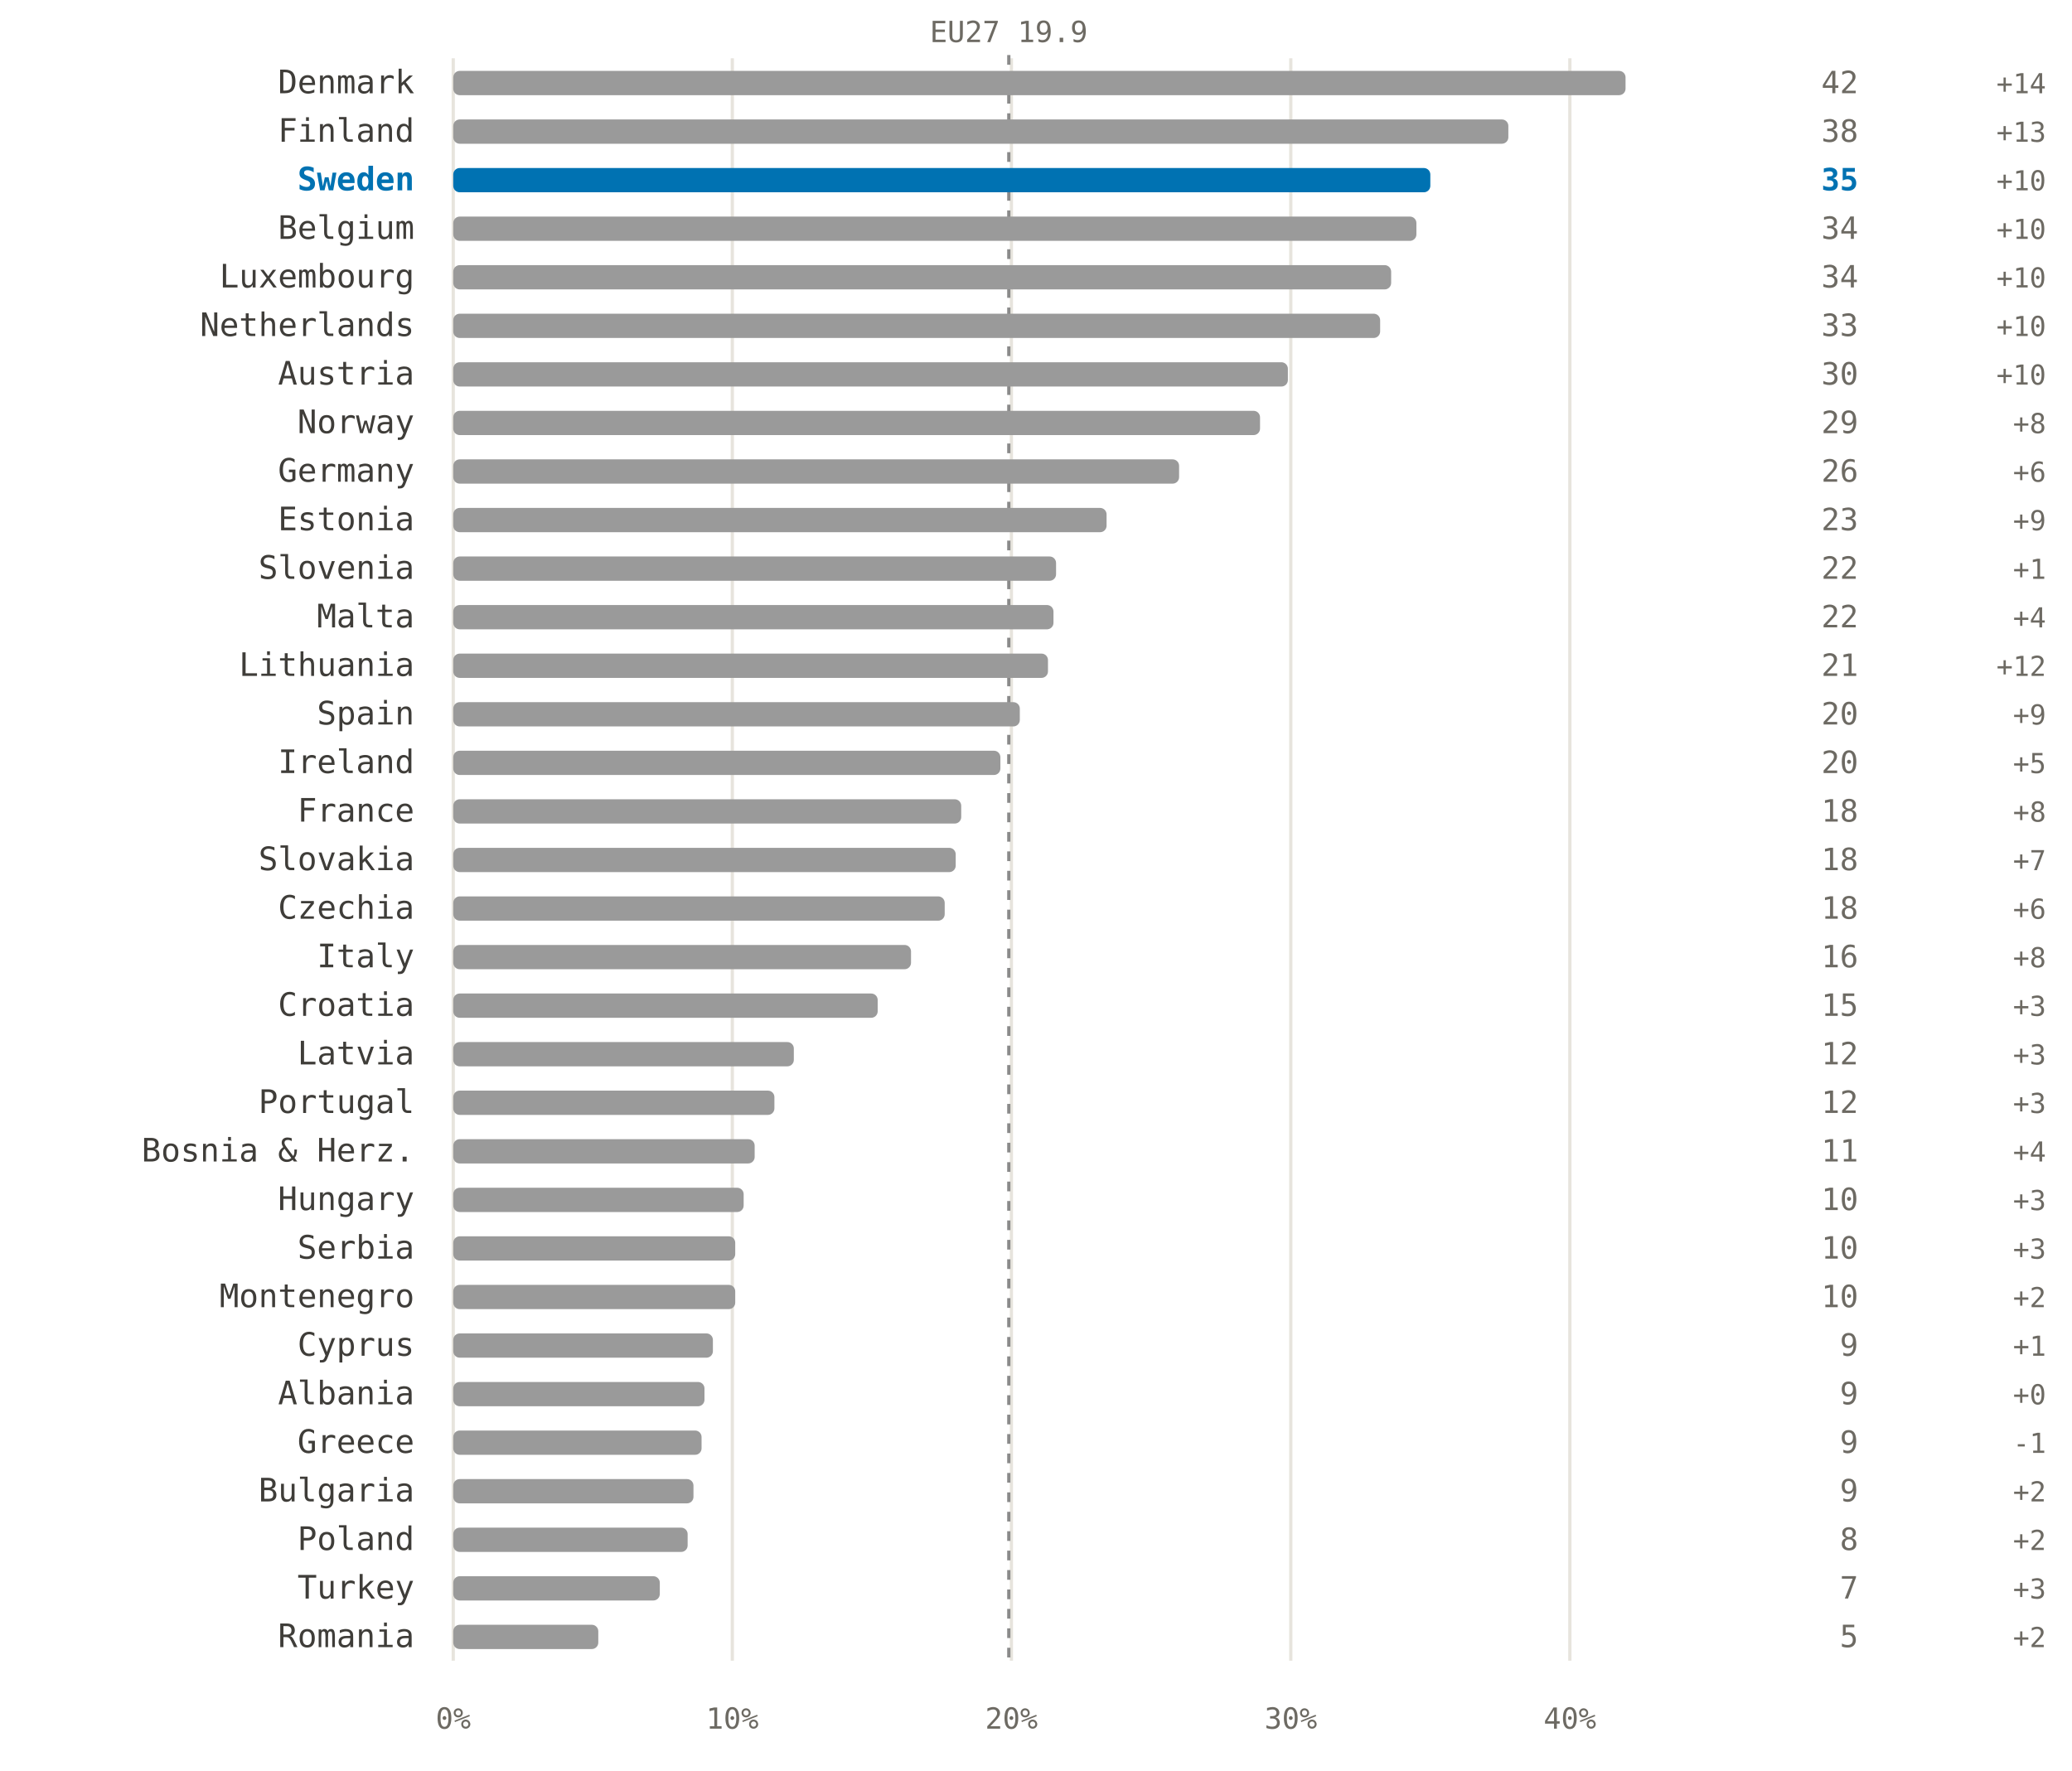
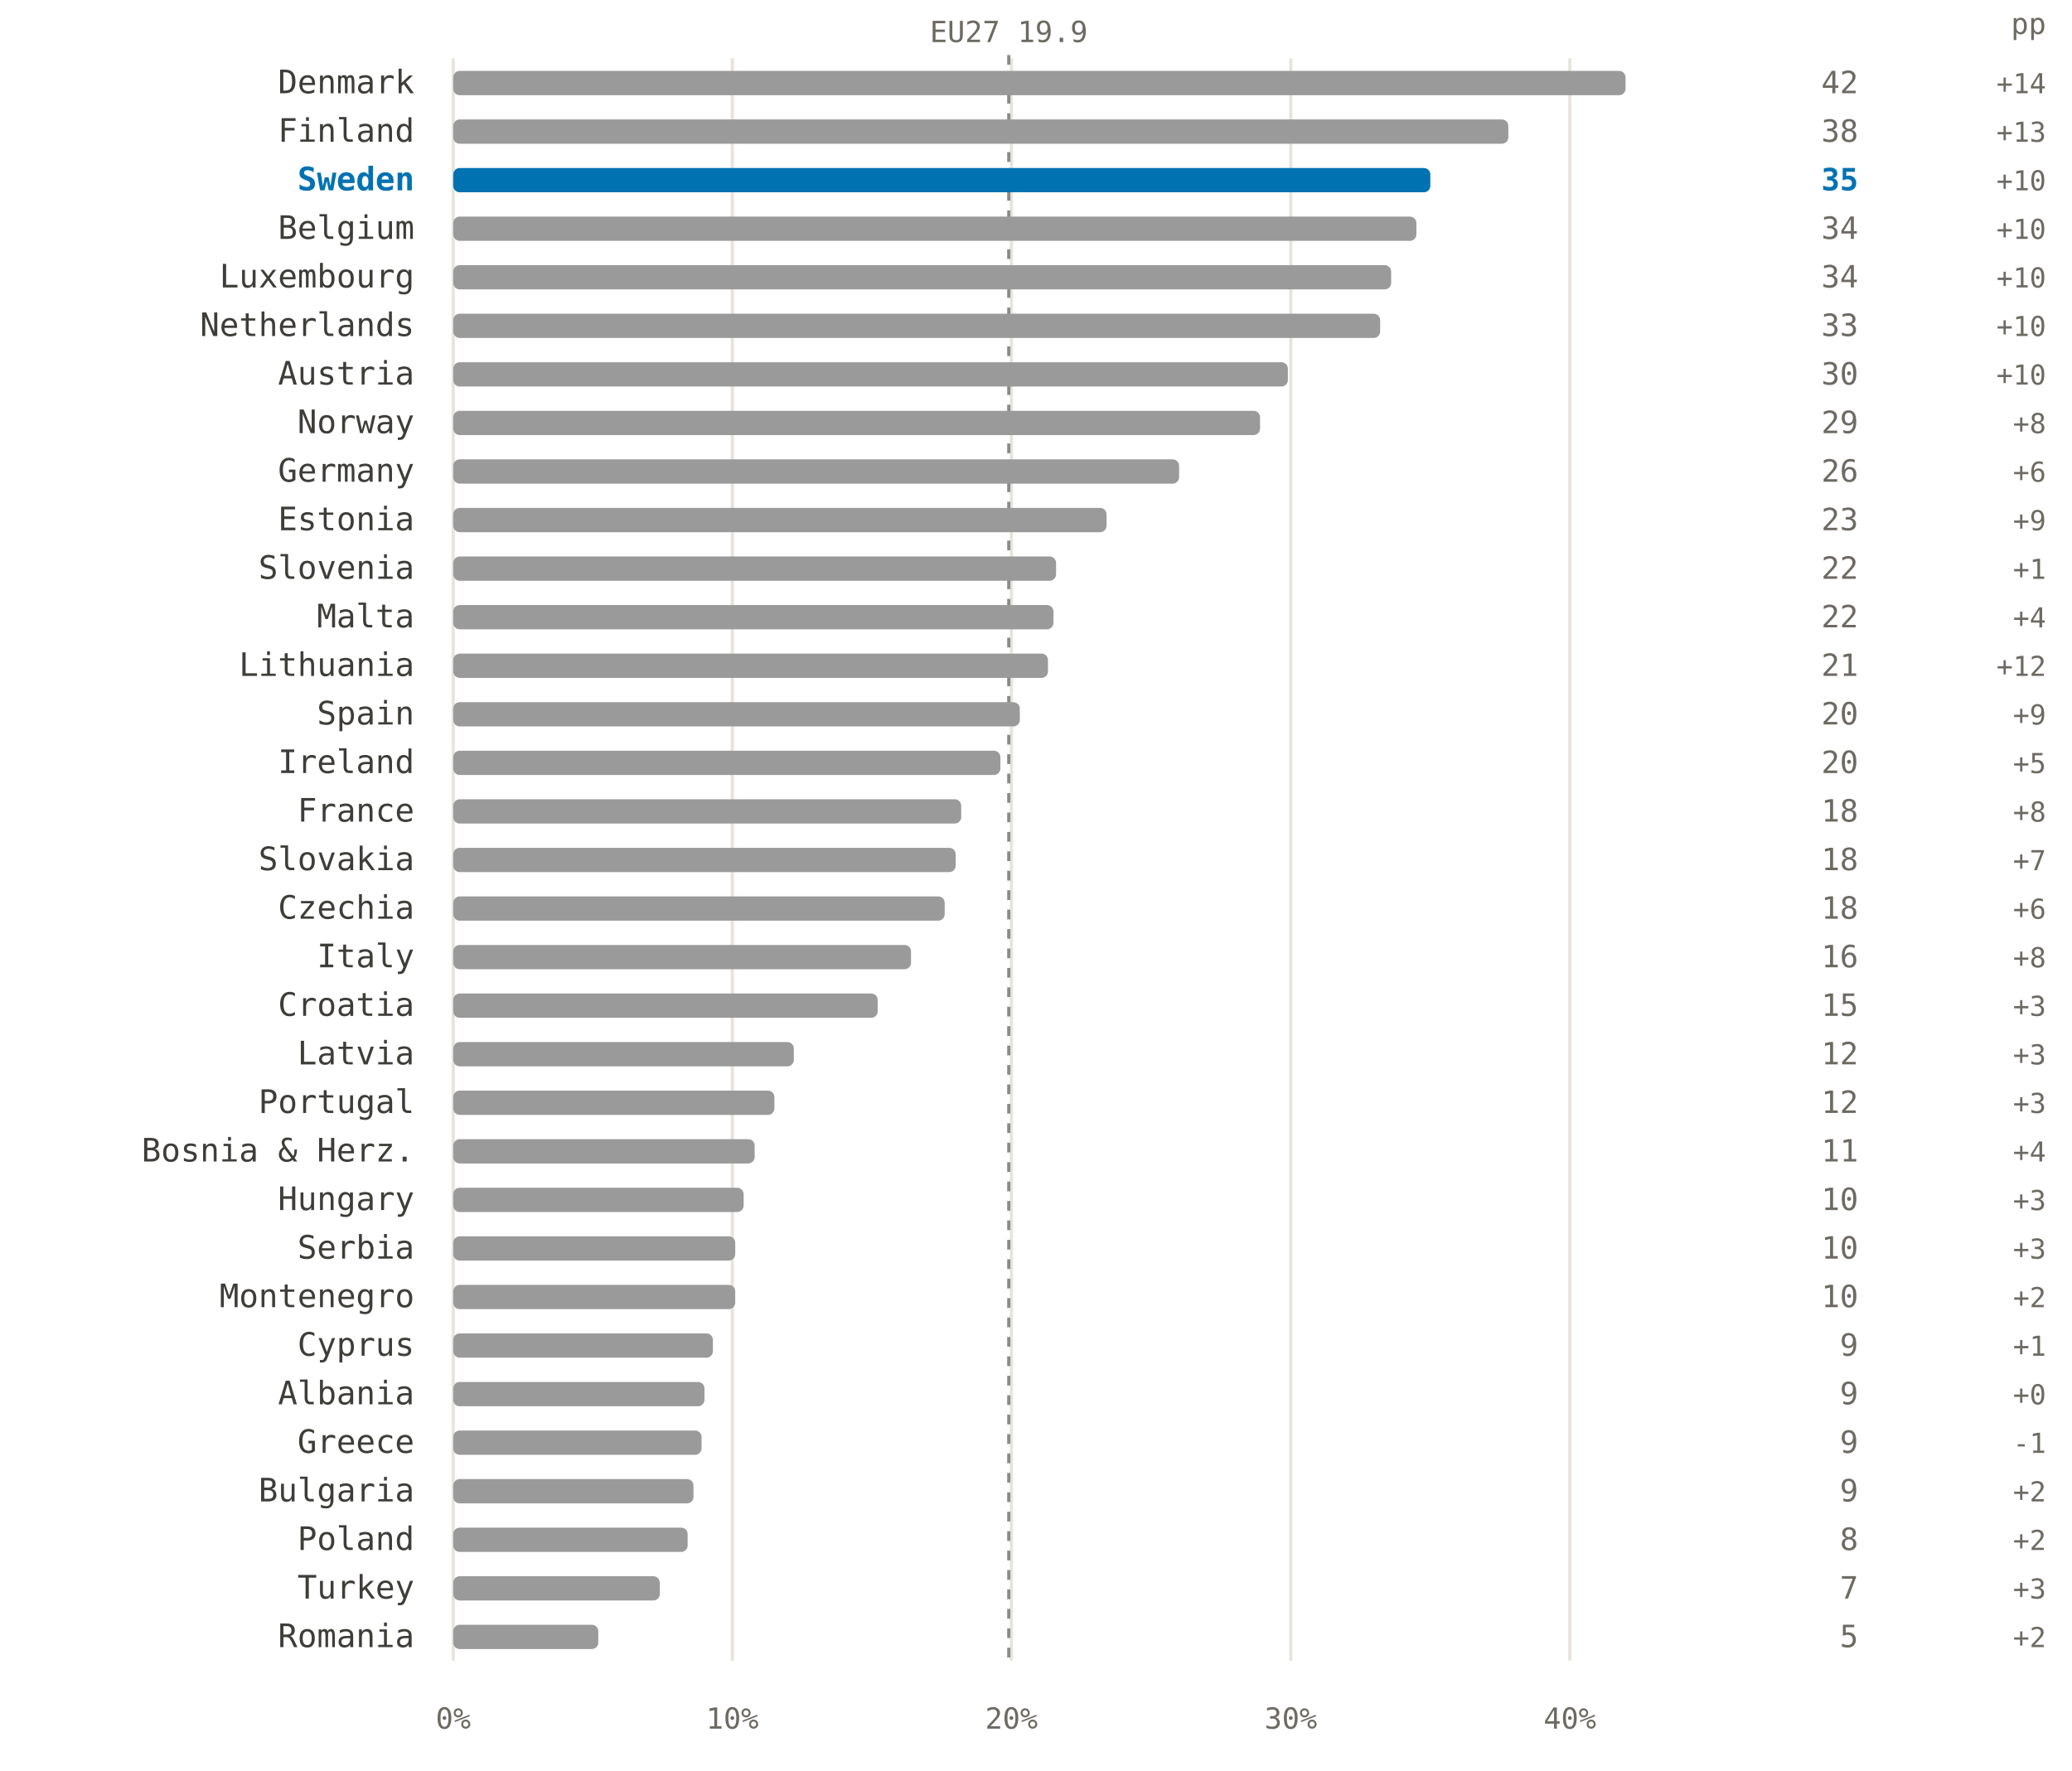
<svg xmlns="http://www.w3.org/2000/svg" class="rankchart barplot" viewBox="0 0 640 547" role="img" aria-label="Ranked bar chart, 33 countries, latest value with change since the previous wave">
  <style>:root{--c1:#0072b2;--c2:#d55e00;--c3:#009e73;--c4:#cc79a7;--ink:#161d2b}.rankchart{font-family:ui-monospace,Menlo,monospace}svg{background:#ffffff}.grid,.rowguide{stroke:#e7e4dd}.rowguide{opacity:.6}.meanline{stroke:#8a8a8a;stroke-dasharray:3 3}.meanlab,.tick{fill:#6d6a63;font-size:9px}.dname{fill:#3f3d39;font-size:10px}.dname.se{fill:#0072b2;font-weight:700}.dot{fill:#9a9a9a}.dot.se{fill:#0072b2}.bar{fill:#9a9a9a}.bar.se{fill:#0072b2}.dval{fill:#6d6a63;font-size:9.5px}.dval.se{fill:#0072b2;font-weight:700}.ddelta{fill:#6d6a63;font-size:8.5px}.trendarea{fill:#0072b2;opacity:.08}.trendline,.trenddash{fill:none;stroke:#0072b2;stroke-width:2}.trenddash{stroke-dasharray:4 3}.trenddot{fill:#0072b2}.trendval{fill:#0072b2;font-size:11px;font-weight:700}.sqband{fill:#0072b2;opacity:.10}.sqlo{fill:none;stroke:#009e73;stroke-width:2}.sqhi{fill:none;stroke:#0072b2;stroke-width:2.6}.sqdot.lo{fill:#009e73}.sqdot.hi{fill:#0072b2}.sqval{font-size:11px;font-weight:700}.sqval.lo{fill:#009e73}.sqval.hi{fill:#0072b2}.dumb{display:block}.dbtrack{stroke:#d9d5cd;stroke-width:3}.dblo{fill:#009e73}.dbhi{fill:#0072b2}.figttl{fill:#161d2b;font-size:12px;font-weight:700}.figsrc{fill:#6d6a63;font-size:8.5px}</style>
+   <text class="tick" x="632" y="10.5" text-anchor="end">pp</text>
  <line class="grid" x1="140.0" y1="18" x2="140.0" y2="513" />
  <text class="tick" x="140.0" y="534" text-anchor="middle">0%</text>
  <line class="grid" x1="226.2" y1="18" x2="226.2" y2="513" />
  <text class="tick" x="226.2" y="534" text-anchor="middle">10%</text>
  <line class="grid" x1="312.4" y1="18" x2="312.4" y2="513" />
  <text class="tick" x="312.4" y="534" text-anchor="middle">20%</text>
  <line class="grid" x1="398.7" y1="18" x2="398.7" y2="513" />
  <text class="tick" x="398.7" y="534" text-anchor="middle">30%</text>
  <line class="grid" x1="484.9" y1="18" x2="484.9" y2="513" />
  <text class="tick" x="484.9" y="534" text-anchor="middle">40%</text>
  <line class="meanline" x1="311.6" y1="17" x2="311.6" y2="513" />
  <text class="meanlab" x="311.6" y="13" text-anchor="middle">EU27 19.9</text>
  <text class="dname" x="128" y="28.8" text-anchor="end">Denmark</text>
  <rect class="bar" x="140" y="21.9" width="362.1" height="7.5" rx="2" />
  <text class="dval" x="574" y="28.8" text-anchor="end">42</text>
  <text class="ddelta" x="632" y="28.8" text-anchor="end">+14</text>
  <text class="dname" x="128" y="43.8" text-anchor="end">Finland</text>
  <rect class="bar" x="140" y="36.9" width="325.9" height="7.5" rx="2" />
  <text class="dval" x="574" y="43.8" text-anchor="end">38</text>
  <text class="ddelta" x="632" y="43.8" text-anchor="end">+13</text>
  <text class="dname se" x="128" y="58.8" text-anchor="end">Sweden</text>
  <rect class="bar se" x="140" y="51.9" width="301.8" height="7.5" rx="2" />
  <text class="dval se" x="574" y="58.8" text-anchor="end">35</text>
  <text class="ddelta" x="632" y="58.8" text-anchor="end">+10</text>
  <text class="dname" x="128" y="73.8" text-anchor="end">Belgium</text>
  <rect class="bar" x="140" y="66.9" width="297.5" height="7.5" rx="2" />
  <text class="dval" x="574" y="73.8" text-anchor="end">34</text>
  <text class="ddelta" x="632" y="73.8" text-anchor="end">+10</text>
  <text class="dname" x="128" y="88.8" text-anchor="end">Luxembourg</text>
  <rect class="bar" x="140" y="81.9" width="289.7" height="7.5" rx="2" />
  <text class="dval" x="574" y="88.8" text-anchor="end">34</text>
  <text class="ddelta" x="632" y="88.8" text-anchor="end">+10</text>
  <text class="dname" x="128" y="103.8" text-anchor="end">Netherlands</text>
  <rect class="bar" x="140" y="96.9" width="286.3" height="7.5" rx="2" />
  <text class="dval" x="574" y="103.8" text-anchor="end">33</text>
  <text class="ddelta" x="632" y="103.8" text-anchor="end">+10</text>
  <text class="dname" x="128" y="118.8" text-anchor="end">Austria</text>
  <rect class="bar" x="140" y="111.9" width="257.8" height="7.5" rx="2" />
  <text class="dval" x="574" y="118.8" text-anchor="end">30</text>
  <text class="ddelta" x="632" y="118.8" text-anchor="end">+10</text>
  <text class="dname" x="128" y="133.8" text-anchor="end">Norway</text>
  <rect class="bar" x="140" y="126.9" width="249.2" height="7.5" rx="2" />
  <text class="dval" x="574" y="133.8" text-anchor="end">29</text>
  <text class="ddelta" x="632" y="133.8" text-anchor="end">+8</text>
  <text class="dname" x="128" y="148.8" text-anchor="end">Germany</text>
  <rect class="bar" x="140" y="141.9" width="224.2" height="7.5" rx="2" />
  <text class="dval" x="574" y="148.8" text-anchor="end">26</text>
  <text class="ddelta" x="632" y="148.8" text-anchor="end">+6</text>
  <text class="dname" x="128" y="163.8" text-anchor="end">Estonia</text>
  <rect class="bar" x="140" y="156.9" width="201.8" height="7.5" rx="2" />
  <text class="dval" x="574" y="163.8" text-anchor="end">23</text>
  <text class="ddelta" x="632" y="163.8" text-anchor="end">+9</text>
  <text class="dname" x="128" y="178.8" text-anchor="end">Slovenia</text>
  <rect class="bar" x="140" y="171.9" width="186.2" height="7.5" rx="2" />
  <text class="dval" x="574" y="178.8" text-anchor="end">22</text>
  <text class="ddelta" x="632" y="178.8" text-anchor="end">+1</text>
  <text class="dname" x="128" y="193.8" text-anchor="end">Malta</text>
  <rect class="bar" x="140" y="186.9" width="185.4" height="7.5" rx="2" />
  <text class="dval" x="574" y="193.8" text-anchor="end">22</text>
  <text class="ddelta" x="632" y="193.8" text-anchor="end">+4</text>
  <text class="dname" x="128" y="208.8" text-anchor="end">Lithuania</text>
  <rect class="bar" x="140" y="201.9" width="183.7" height="7.5" rx="2" />
  <text class="dval" x="574" y="208.8" text-anchor="end">21</text>
  <text class="ddelta" x="632" y="208.8" text-anchor="end">+12</text>
  <text class="dname" x="128" y="223.8" text-anchor="end">Spain</text>
  <rect class="bar" x="140" y="216.9" width="175.0" height="7.5" rx="2" />
  <text class="dval" x="574" y="223.8" text-anchor="end">20</text>
  <text class="ddelta" x="632" y="223.8" text-anchor="end">+9</text>
  <text class="dname" x="128" y="238.8" text-anchor="end">Ireland</text>
  <rect class="bar" x="140" y="231.9" width="169.0" height="7.5" rx="2" />
  <text class="dval" x="574" y="238.8" text-anchor="end">20</text>
  <text class="ddelta" x="632" y="238.8" text-anchor="end">+5</text>
  <text class="dname" x="128" y="253.8" text-anchor="end">France</text>
  <rect class="bar" x="140" y="246.9" width="156.9" height="7.5" rx="2" />
  <text class="dval" x="574" y="253.8" text-anchor="end">18</text>
  <text class="ddelta" x="632" y="253.8" text-anchor="end">+8</text>
  <text class="dname" x="128" y="268.8" text-anchor="end">Slovakia</text>
  <rect class="bar" x="140" y="261.9" width="155.2" height="7.5" rx="2" />
  <text class="dval" x="574" y="268.8" text-anchor="end">18</text>
  <text class="ddelta" x="632" y="268.8" text-anchor="end">+7</text>
  <text class="dname" x="128" y="283.8" text-anchor="end">Czechia</text>
  <rect class="bar" x="140" y="276.9" width="151.8" height="7.5" rx="2" />
  <text class="dval" x="574" y="283.8" text-anchor="end">18</text>
  <text class="ddelta" x="632" y="283.8" text-anchor="end">+6</text>
  <text class="dname" x="128" y="298.8" text-anchor="end">Italy</text>
  <rect class="bar" x="140" y="291.9" width="141.4" height="7.5" rx="2" />
  <text class="dval" x="574" y="298.8" text-anchor="end">16</text>
  <text class="ddelta" x="632" y="298.8" text-anchor="end">+8</text>
  <text class="dname" x="128" y="313.8" text-anchor="end">Croatia</text>
  <rect class="bar" x="140" y="306.9" width="131.1" height="7.5" rx="2" />
  <text class="dval" x="574" y="313.8" text-anchor="end">15</text>
  <text class="ddelta" x="632" y="313.8" text-anchor="end">+3</text>
  <text class="dname" x="128" y="328.8" text-anchor="end">Latvia</text>
  <rect class="bar" x="140" y="321.9" width="105.2" height="7.5" rx="2" />
  <text class="dval" x="574" y="328.8" text-anchor="end">12</text>
  <text class="ddelta" x="632" y="328.8" text-anchor="end">+3</text>
  <text class="dname" x="128" y="343.8" text-anchor="end">Portugal</text>
  <rect class="bar" x="140" y="336.9" width="99.2" height="7.5" rx="2" />
  <text class="dval" x="574" y="343.8" text-anchor="end">12</text>
  <text class="ddelta" x="632" y="343.8" text-anchor="end">+3</text>
  <text class="dname" x="128" y="358.8" text-anchor="end">Bosnia &amp; Herz.</text>
  <rect class="bar" x="140" y="351.9" width="93.1" height="7.5" rx="2" />
  <text class="dval" x="574" y="358.8" text-anchor="end">11</text>
  <text class="ddelta" x="632" y="358.8" text-anchor="end">+4</text>
  <text class="dname" x="128" y="373.8" text-anchor="end">Hungary</text>
  <rect class="bar" x="140" y="366.9" width="89.7" height="7.5" rx="2" />
  <text class="dval" x="574" y="373.8" text-anchor="end">10</text>
  <text class="ddelta" x="632" y="373.8" text-anchor="end">+3</text>
  <text class="dname" x="128" y="388.8" text-anchor="end">Serbia</text>
  <rect class="bar" x="140" y="381.9" width="87.1" height="7.5" rx="2" />
  <text class="dval" x="574" y="388.8" text-anchor="end">10</text>
  <text class="ddelta" x="632" y="388.8" text-anchor="end">+3</text>
  <text class="dname" x="128" y="403.8" text-anchor="end">Montenegro</text>
  <rect class="bar" x="140" y="396.9" width="87.1" height="7.5" rx="2" />
  <text class="dval" x="574" y="403.8" text-anchor="end">10</text>
  <text class="ddelta" x="632" y="403.8" text-anchor="end">+2</text>
  <text class="dname" x="128" y="418.8" text-anchor="end">Cyprus</text>
  <rect class="bar" x="140" y="411.9" width="80.2" height="7.5" rx="2" />
  <text class="dval" x="574" y="418.8" text-anchor="end">9</text>
  <text class="ddelta" x="632" y="418.8" text-anchor="end">+1</text>
  <text class="dname" x="128" y="433.8" text-anchor="end">Albania</text>
  <rect class="bar" x="140" y="426.9" width="77.6" height="7.5" rx="2" />
  <text class="dval" x="574" y="433.8" text-anchor="end">9</text>
  <text class="ddelta" x="632" y="433.8" text-anchor="end">+0</text>
  <text class="dname" x="128" y="448.8" text-anchor="end">Greece</text>
  <rect class="bar" x="140" y="441.9" width="76.7" height="7.5" rx="2" />
  <text class="dval" x="574" y="448.8" text-anchor="end">9</text>
  <text class="ddelta" x="632" y="448.8" text-anchor="end">-1</text>
  <text class="dname" x="128" y="463.8" text-anchor="end">Bulgaria</text>
  <rect class="bar" x="140" y="456.9" width="74.2" height="7.5" rx="2" />
  <text class="dval" x="574" y="463.8" text-anchor="end">9</text>
  <text class="ddelta" x="632" y="463.8" text-anchor="end">+2</text>
  <text class="dname" x="128" y="478.8" text-anchor="end">Poland</text>
  <rect class="bar" x="140" y="471.9" width="72.4" height="7.5" rx="2" />
  <text class="dval" x="574" y="478.8" text-anchor="end">8</text>
  <text class="ddelta" x="632" y="478.8" text-anchor="end">+2</text>
  <text class="dname" x="128" y="493.8" text-anchor="end">Turkey</text>
  <rect class="bar" x="140" y="486.9" width="63.8" height="7.5" rx="2" />
  <text class="dval" x="574" y="493.8" text-anchor="end">7</text>
  <text class="ddelta" x="632" y="493.8" text-anchor="end">+3</text>
  <text class="dname" x="128" y="508.8" text-anchor="end">Romania</text>
  <rect class="bar" x="140" y="501.9" width="44.8" height="7.5" rx="2" />
  <text class="dval" x="574" y="508.8" text-anchor="end">5</text>
  <text class="ddelta" x="632" y="508.8" text-anchor="end">+2</text>
</svg>
